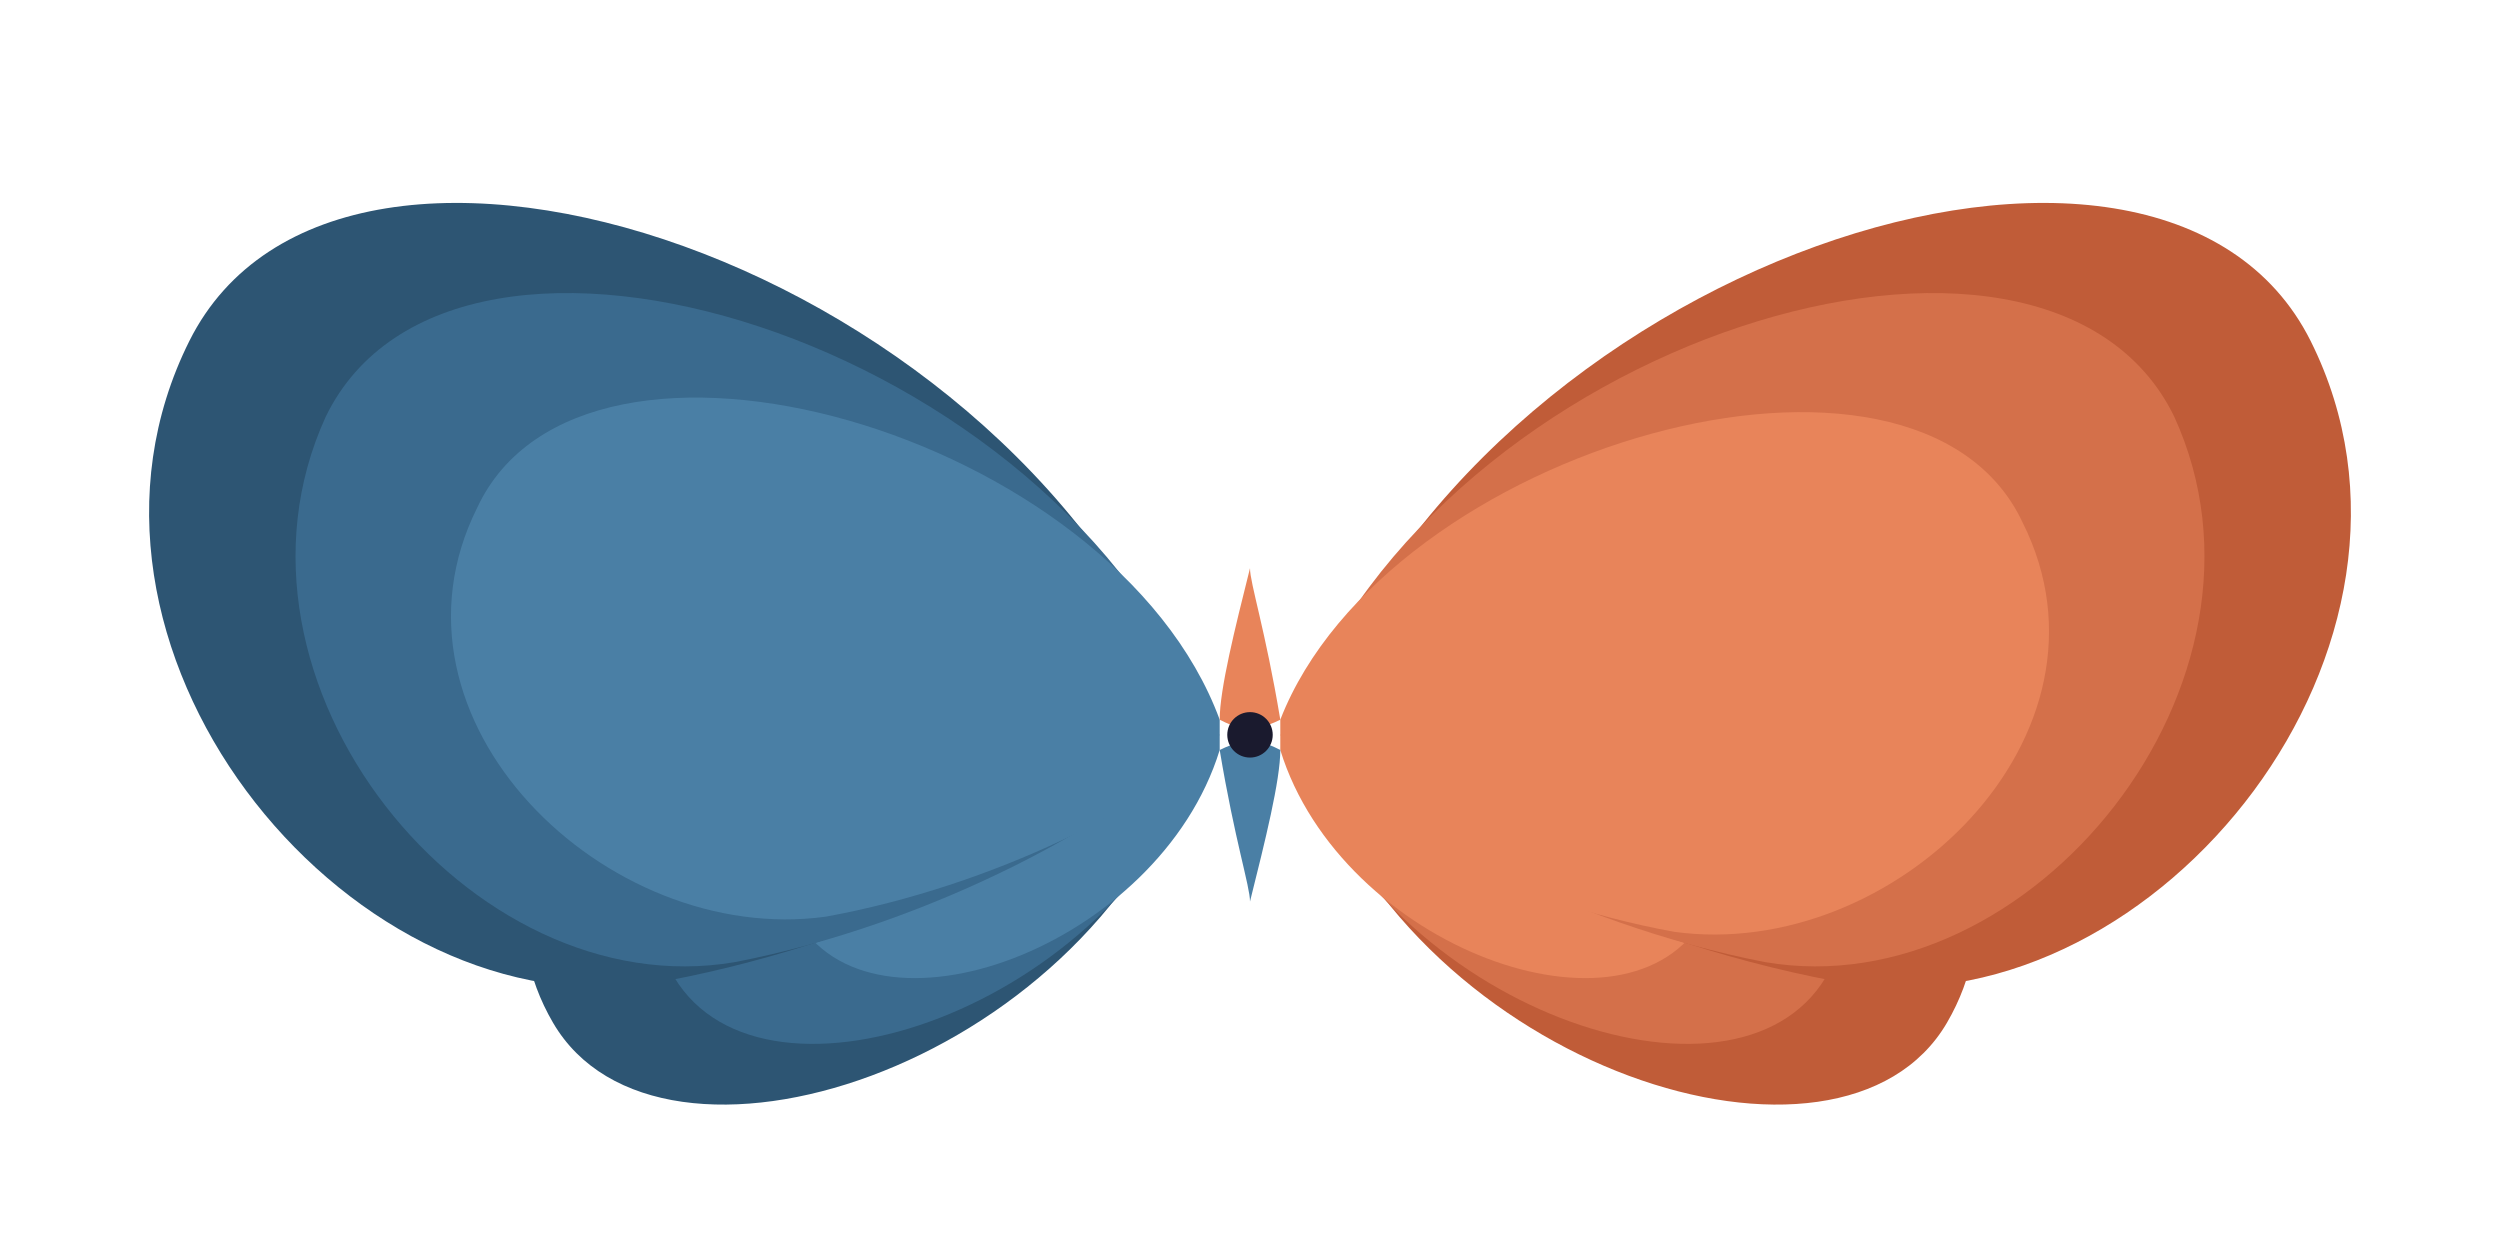
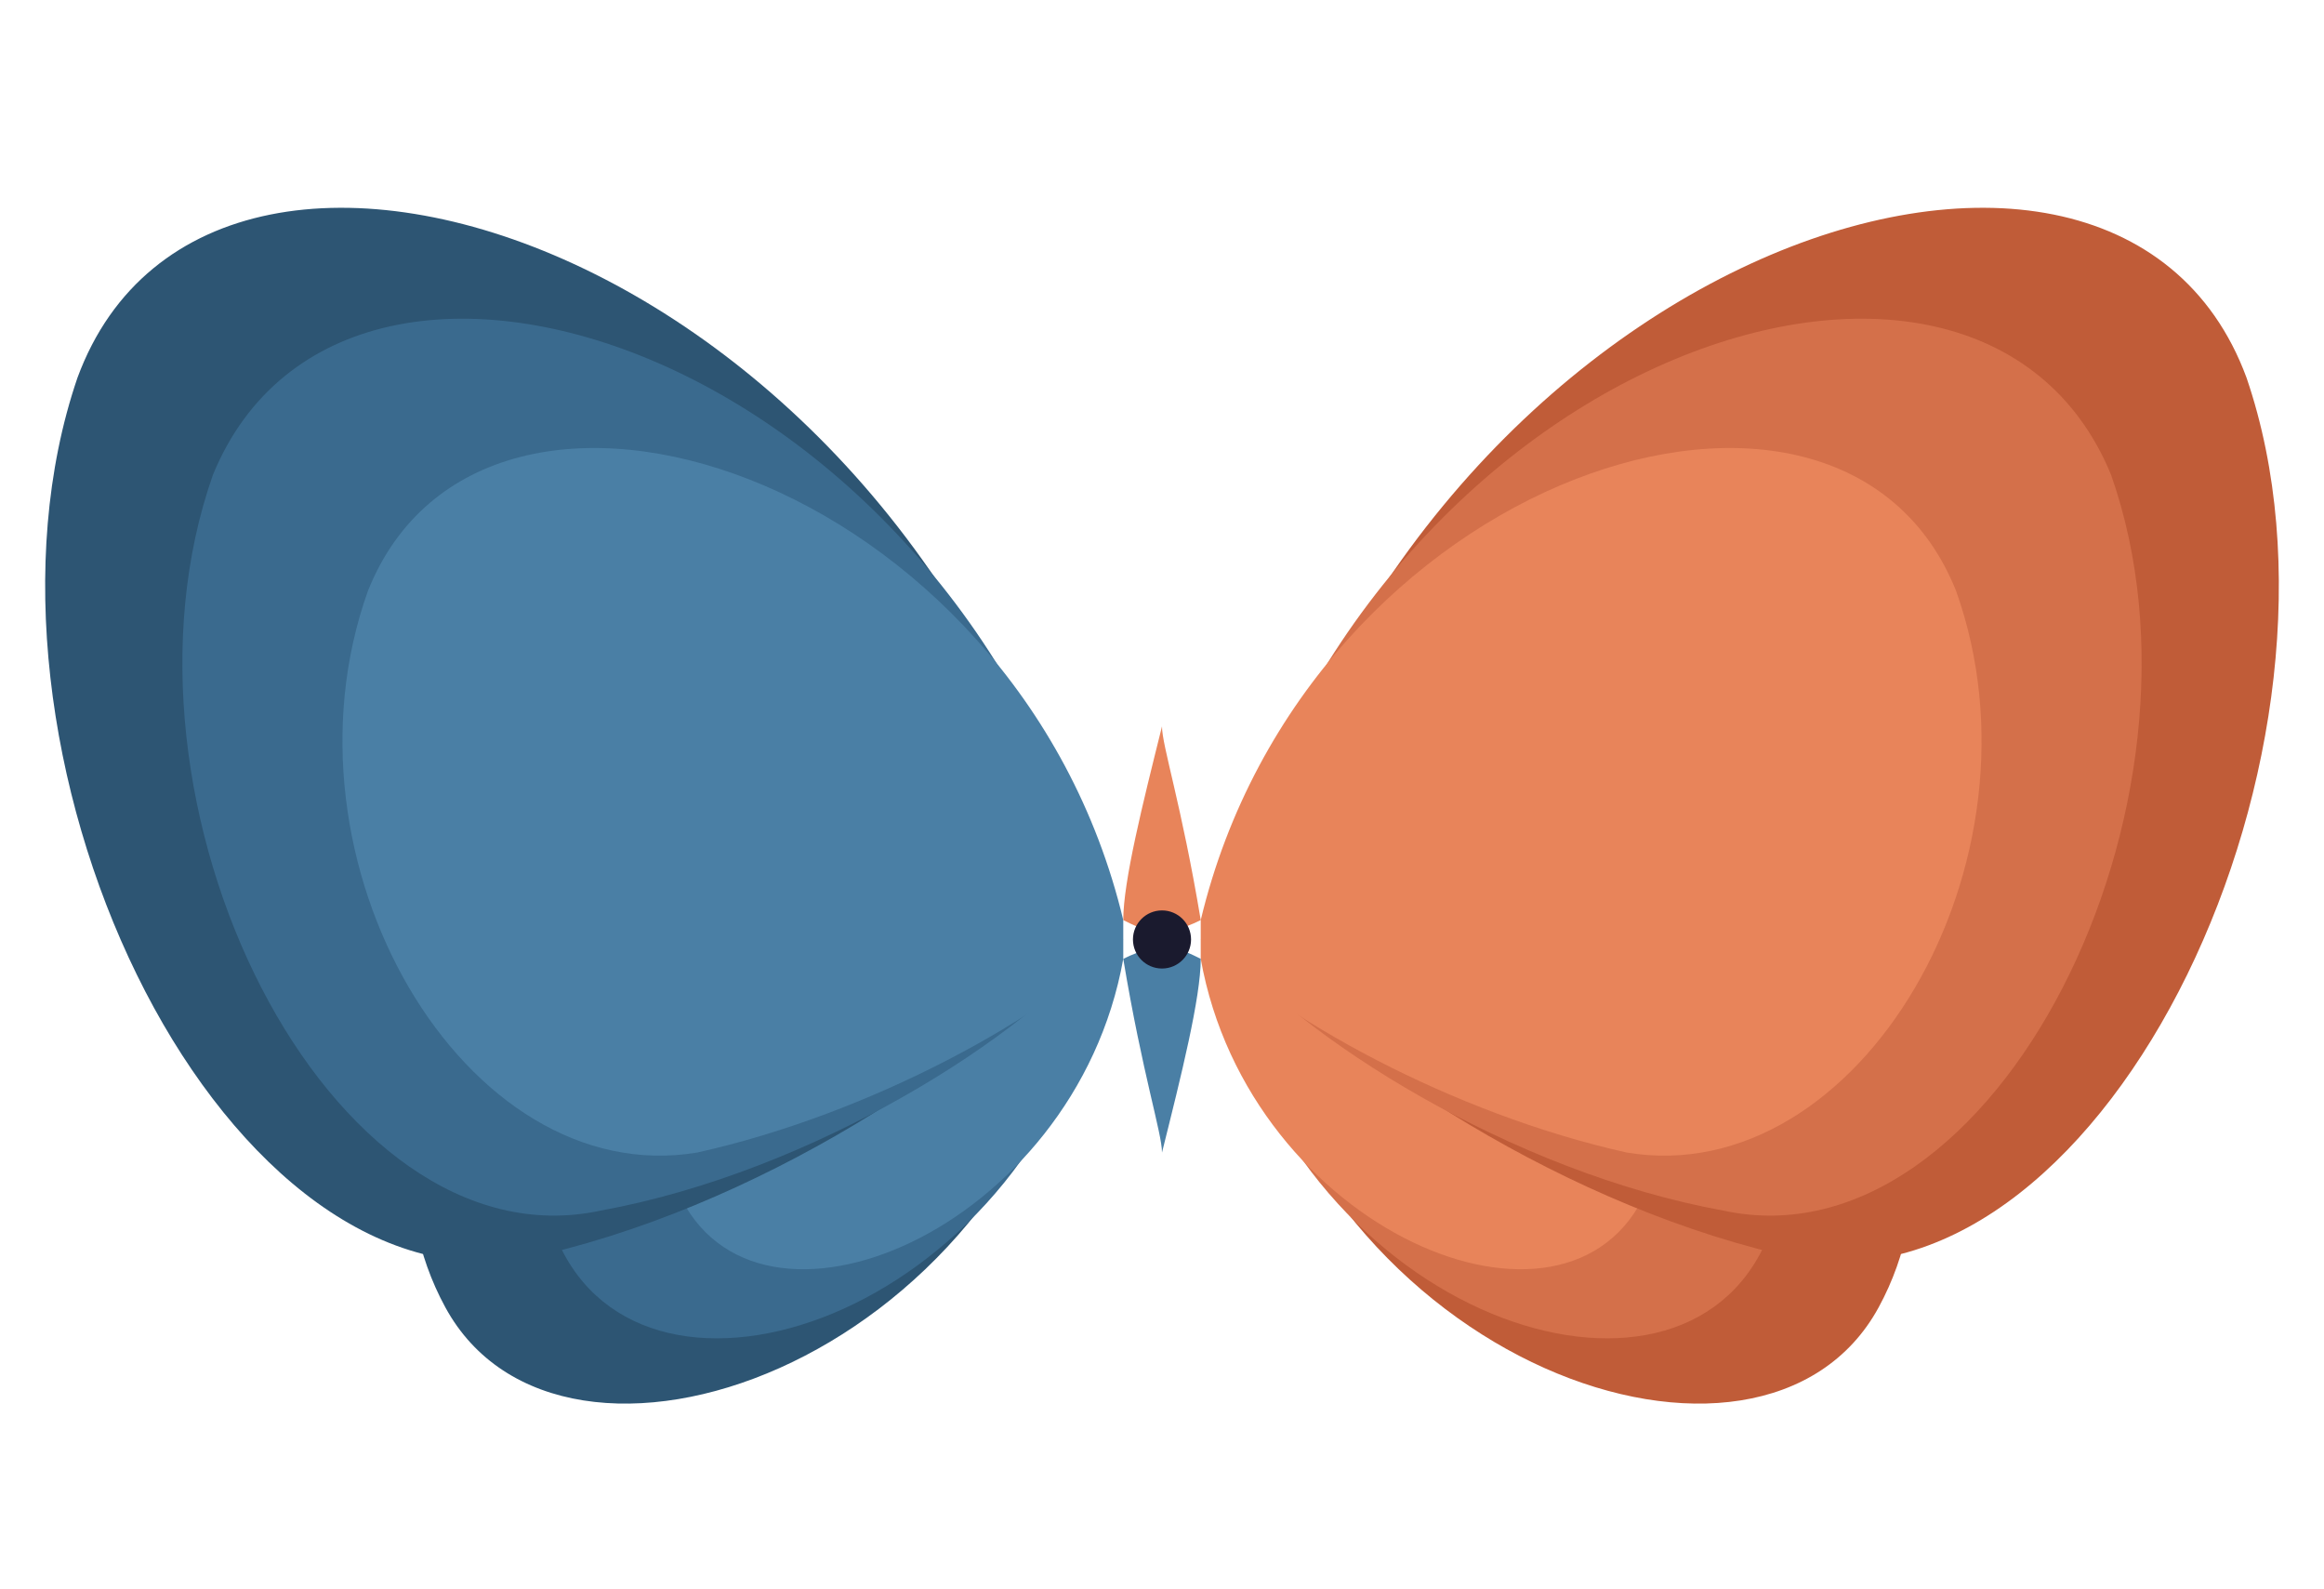
- <svg xmlns="http://www.w3.org/2000/svg" viewBox="-165 -97 330 164" aria-hidden="true">
-   <path d="M -8,4 C -22,44 -78,62 -92,38 C -106,14 -80,-16 -55,-13 C -36,-10 -16,-4 -8,0 Z" fill="#2D5573" />
-   <path d="M -6,3 C -18,36 -64,52 -76,32 C -88,12 -66,-12 -45,-10 C -28,-8 -12,-3 -6,0 Z" fill="#3A6A8E" />
-   <path d="M -4,2 C -12,28 -50,42 -60,24 C -70,8 -52,-8 -34,-6 C -20,-5 -8,-2 -4,0 Z" fill="#4A7FA5" />
-   <path d="M 8,4 C 22,44 78,62 92,38 C 106,14 80,-16 55,-13 C 36,-10 16,-4 8,0 Z" fill="#C05C38" />
-   <path d="M 6,3 C 18,36 64,52 76,32 C 88,12 66,-12 45,-10 C 28,-8 12,-3 6,0 Z" fill="#D4704A" />
-   <path d="M 4,2 C 12,28 50,42 60,24 C 70,8 52,-8 34,-6 C 20,-5 8,-2 4,0 Z" fill="#E8845A" />
-   <path d="M -8,-2 C -30,-62 -120,-92 -140,-52 C -160,-12 -120,38 -80,33 C -50,28 -20,13 -8,0 Z" fill="#2D5573" />
-   <path d="M -6,-2 C -25,-52 -105,-77 -122,-42 C -138,-7 -103,36 -68,30 C -42,25 -16,11 -6,0 Z" fill="#3A6A8E" />
-   <path d="M -4,-2 C -18,-40 -88,-60 -102,-30 C -116,-2 -85,28 -56,24 C -34,20 -12,9 -4,0 Z" fill="#4A7FA5" />
-   <path d="M 8,-2 C 30,-62 120,-92 140,-52 C 160,-12 120,38 80,33 C 50,28 20,13 8,0 Z" fill="#C05C38" />
-   <path d="M 6,-2 C 25,-52 105,-77 122,-42 C 138,-7 103,36 68,30 C 42,25 16,11 6,0 Z" fill="#D4704A" />
-   <path d="M 4,-2 C 18,-38 88,-58 102,-28 C 116,0 85,30 56,26 C 34,22 12,11 4,0 Z" fill="#E8845A" />
+ <svg xmlns="http://www.w3.org/2000/svg" viewBox="-120 -97 240 164" aria-hidden="true">
+   <path d="M -8,4 C -16,44 -62,60 -74,38 C -86,16 -66,-14 -46,-12 C -28,-10 -14,-4 -8,0 Z" fill="#2D5573" />
+   <path d="M -6,3 C -13,38 -52,52 -62,32 C -72,14 -54,-10 -38,-9 C -22,-8 -10,-3 -6,0 Z" fill="#3A6A8E" />
+   <path d="M -4,2 C -9,30 -42,44 -50,26 C -58,10 -44,-7 -30,-5 C -18,-4 -8,-2 -4,0 Z" fill="#4A7FA5" />
+   <path d="M 8,4 C 16,44 62,60 74,38 C 86,16 66,-14 46,-12 C 28,-10 14,-4 8,0 Z" fill="#C05C38" />
+   <path d="M 6,3 C 13,38 52,52 62,32 C 72,14 54,-10 38,-9 C 22,-8 10,-3 6,0 Z" fill="#D4704A" />
+   <path d="M 4,2 C 9,30 42,44 50,26 C 58,10 44,-7 30,-5 C 18,-4 8,-2 4,0 Z" fill="#E8845A" />
+   <path d="M -8,-2 C -24,-70 -98,-96 -112,-58 C -125,-20 -98,38 -66,33 C -42,28 -18,12 -8,0 Z" fill="#2D5573" />
+   <path d="M -6,-2 C -20,-60 -84,-82 -98,-48 C -110,-14 -86,34 -58,28 C -36,24 -14,10 -6,0 Z" fill="#3A6A8E" />
+   <path d="M -4,-2 C -15,-48 -70,-66 -82,-36 C -92,-8 -72,26 -48,22 C -30,18 -12,8 -4,0 Z" fill="#4A7FA5" />
+   <path d="M 8,-2 C 24,-70 98,-96 112,-58 C 125,-20 98,38 66,33 C 42,28 18,12 8,0 Z" fill="#C05C38" />
+   <path d="M 6,-2 C 20,-60 84,-82 98,-48 C 110,-14 86,34 58,28 C 36,24 14,10 6,0 Z" fill="#D4704A" />
+   <path d="M 4,-2 C 15,-48 70,-66 82,-36 C 92,-8 72,26 48,22 C 30,18 12,8 4,0 Z" fill="#E8845A" />
  <path d="M 4,-2 C 2,-14 0,-20 0,-22 C -2,-14 -4,-6 -4,-2 C -2,-1 0,0 4,-2 Z" fill="#E8845A" />
  <path d="M -4,2 C -2,14 0,20 0,22 C 2,14 4,6 4,2 C 2,1 0,0 -4,2 Z" fill="#4A7FA5" />
  <ellipse cx="0" cy="0" rx="3" ry="3" fill="#1A1A2E" />
</svg>
